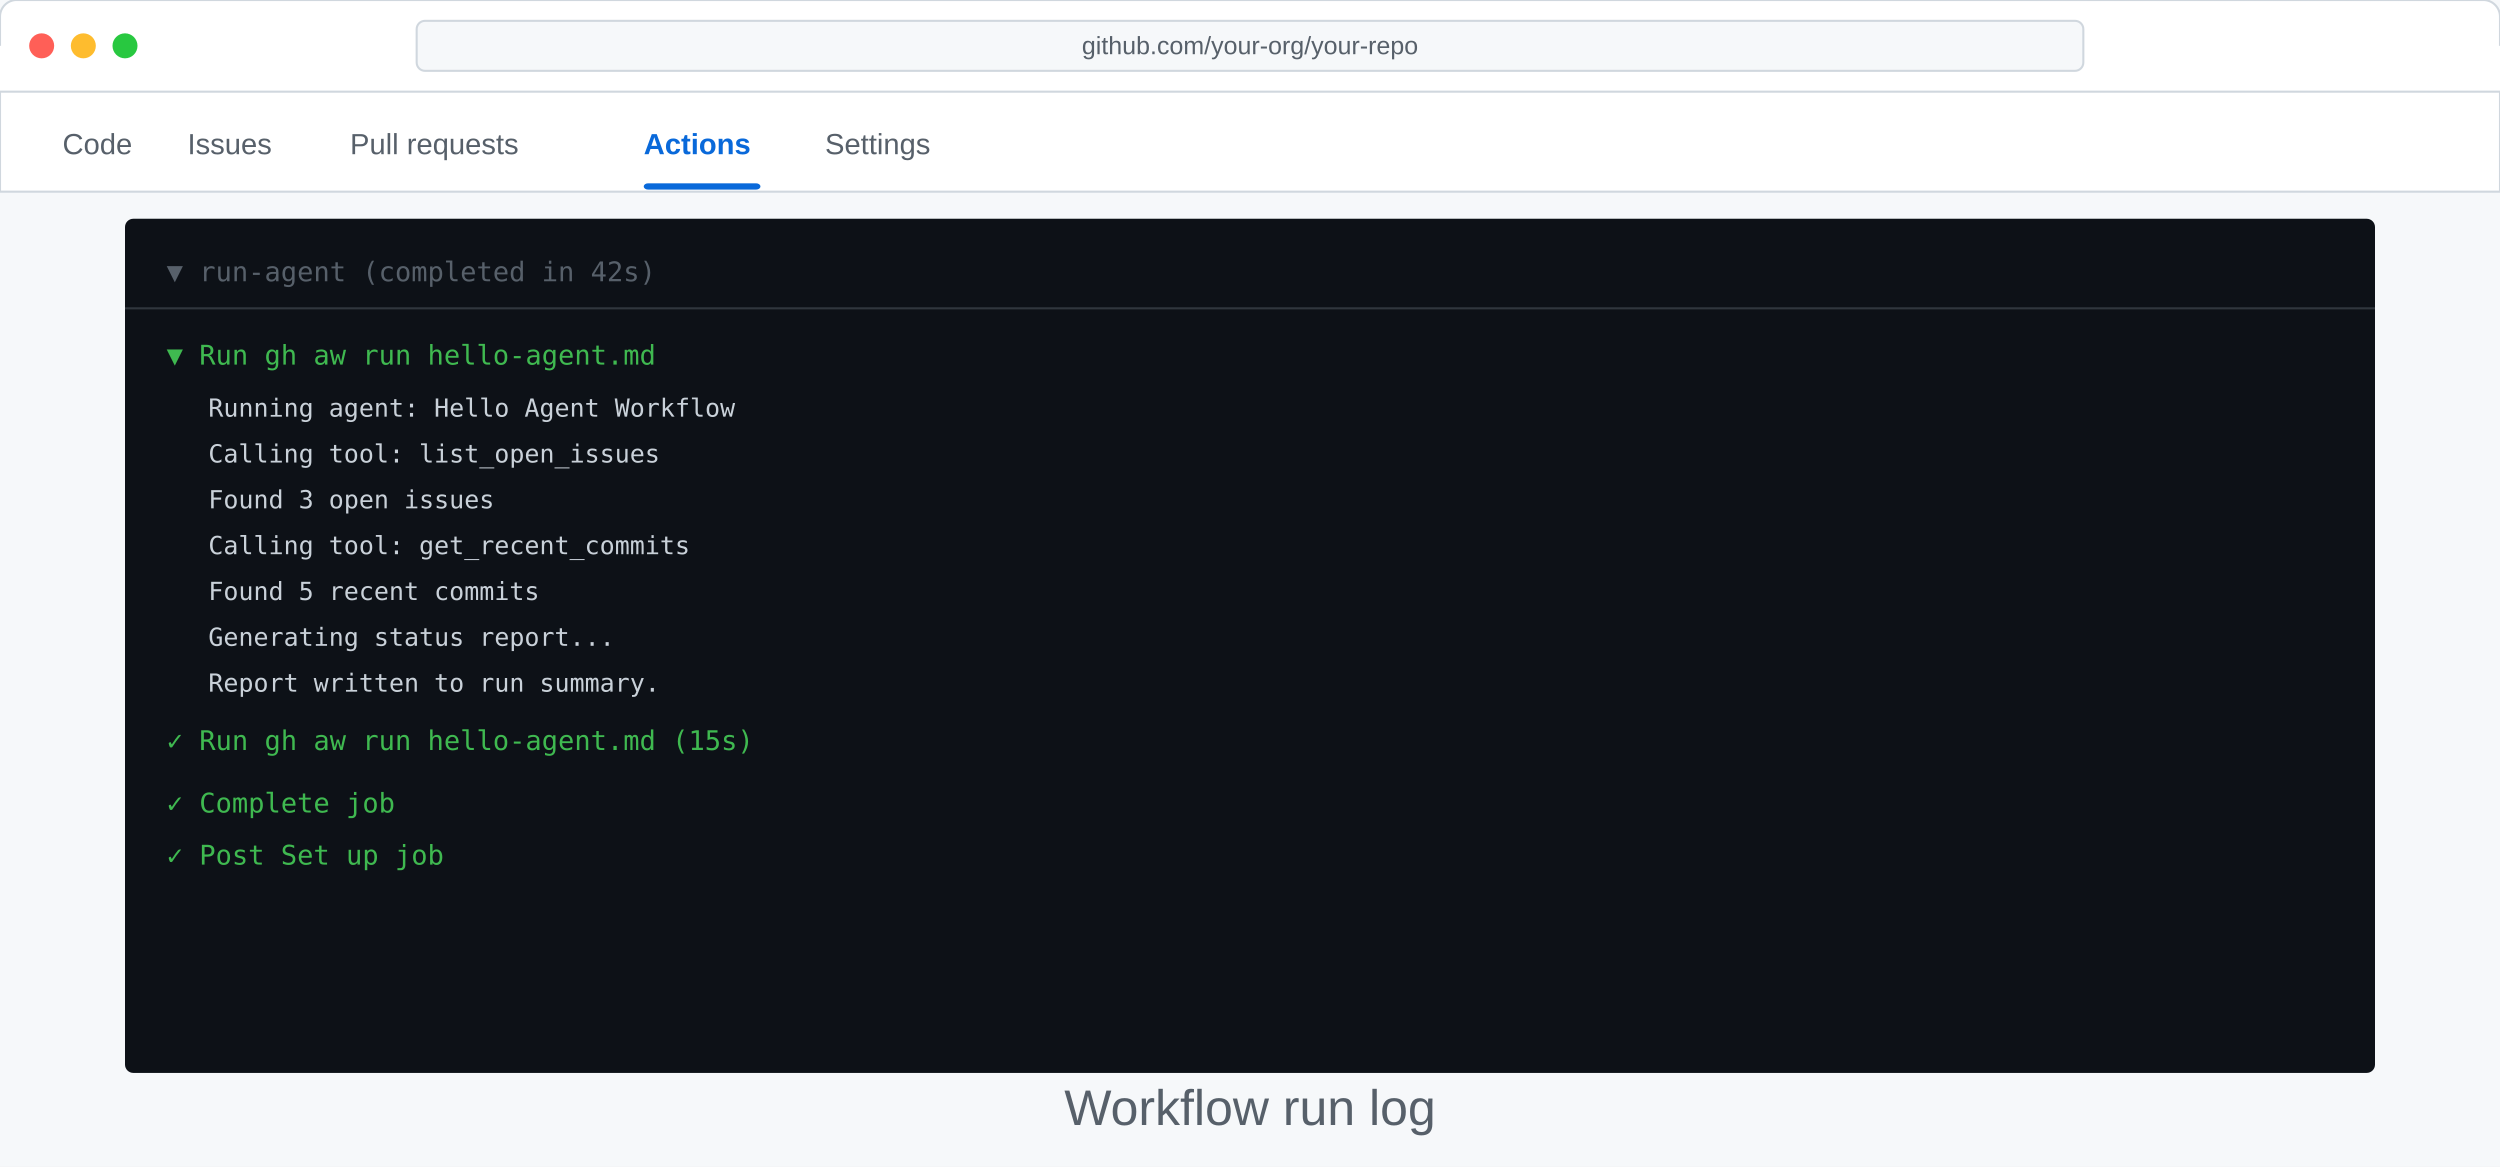
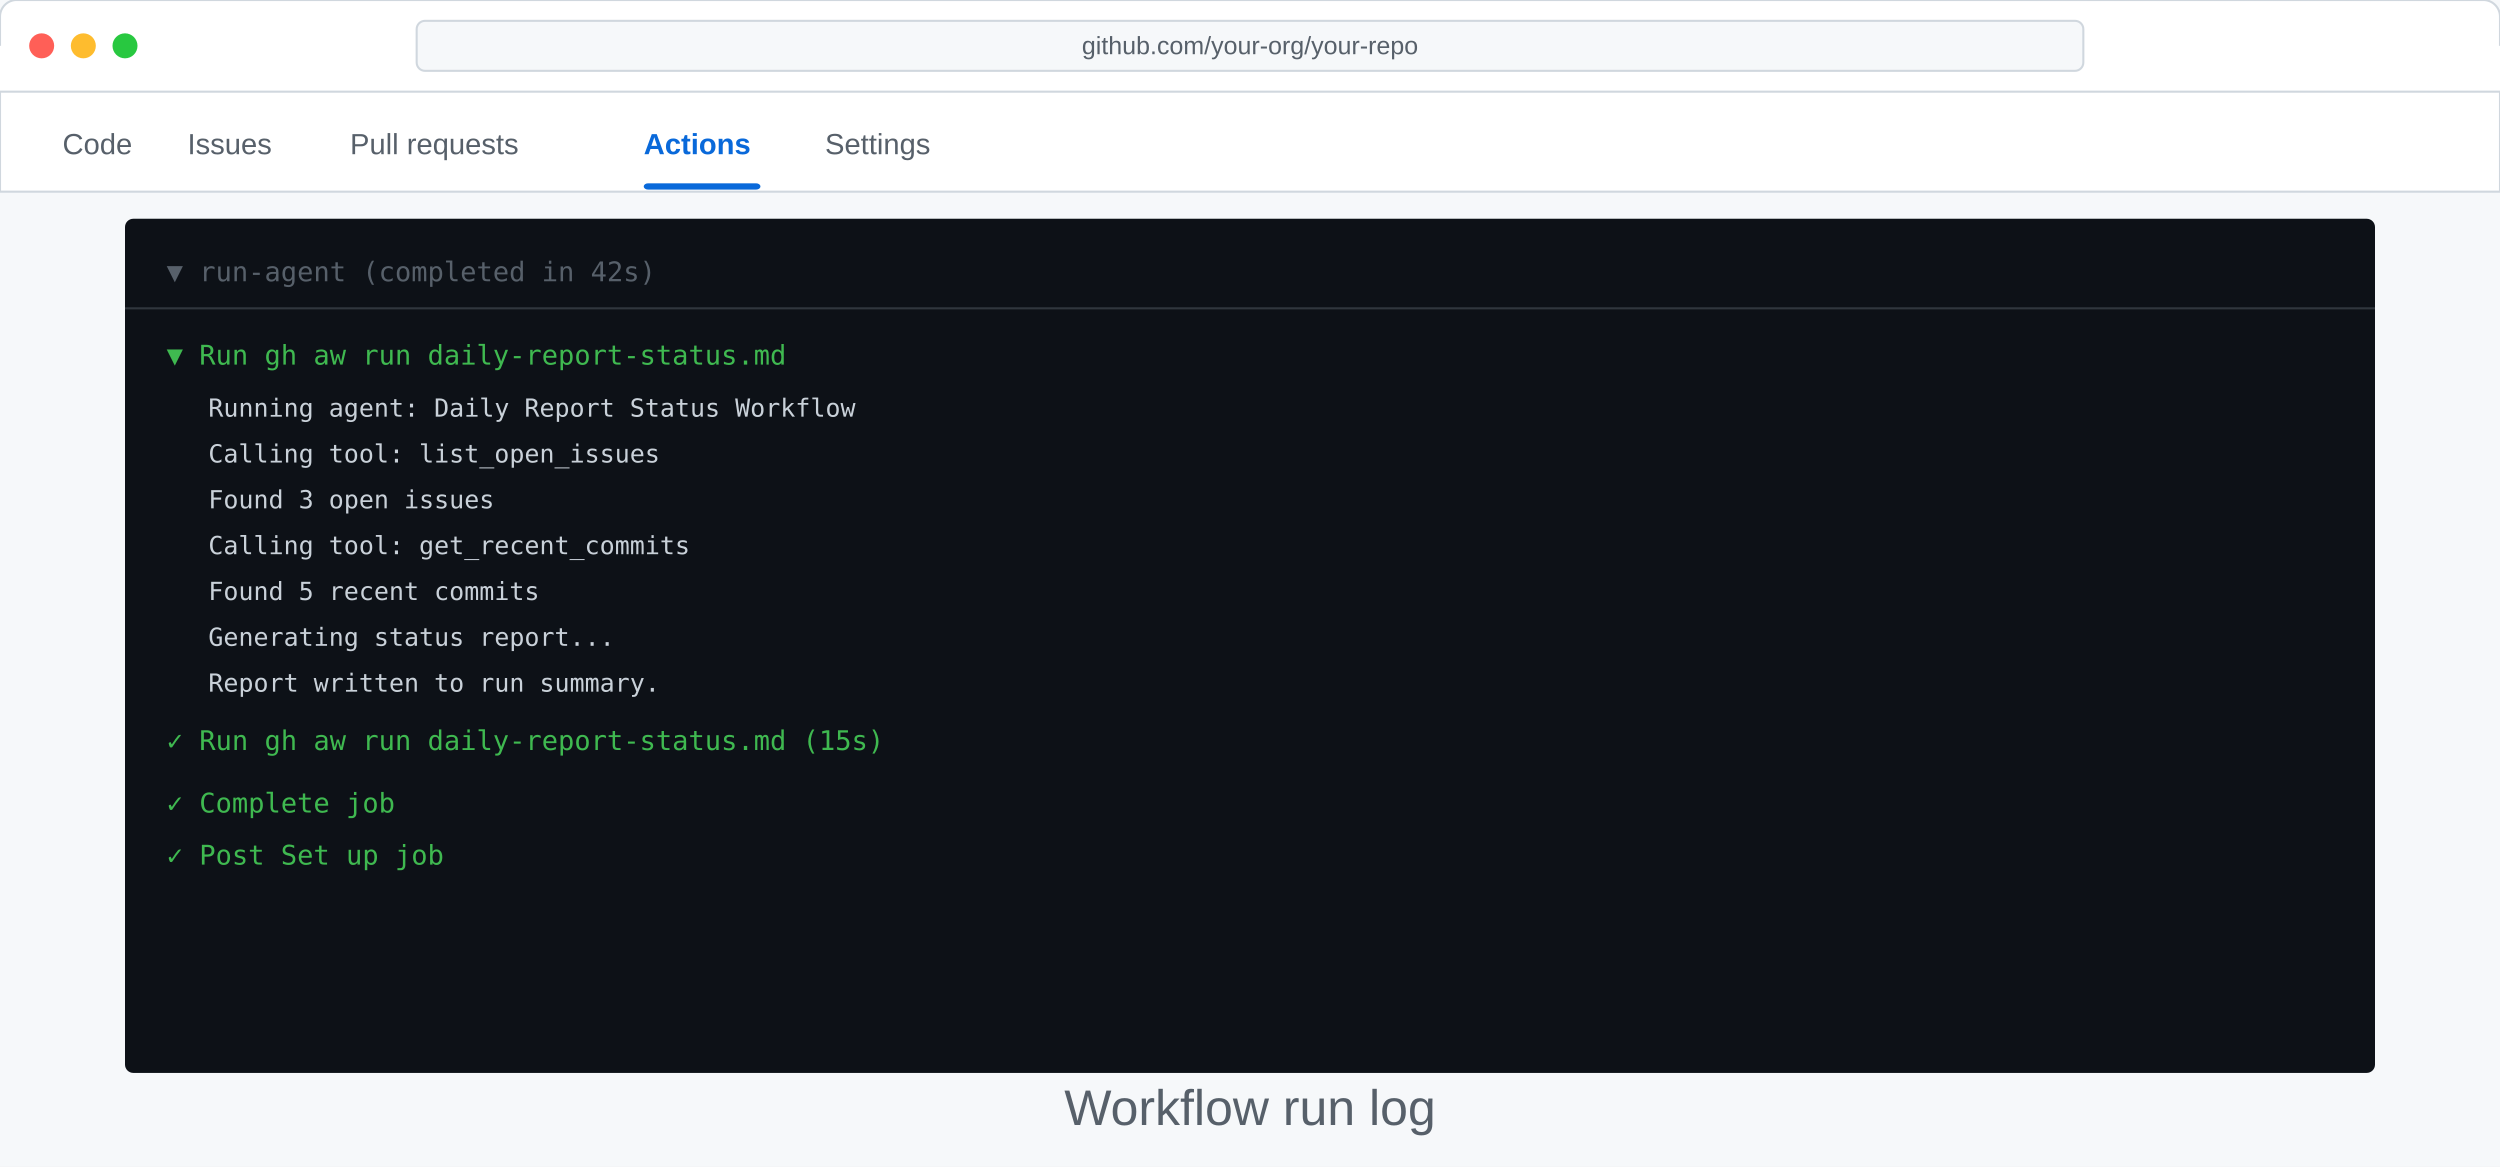
<svg xmlns="http://www.w3.org/2000/svg" width="1200" height="560" viewBox="0 0 1200 560" role="img" aria-label="Workflow run log">
  <rect width="1200" height="560" fill="#f6f8fa" />
  <rect x="0" y="0" width="1200" height="44" rx="8" ry="8" fill="#ffffff" stroke="#d0d7de" stroke-width="1" />
  <rect x="0" y="22" width="1200" height="22" fill="#ffffff" />
  <rect x="200" y="10" width="800" height="24" rx="4" fill="#f6f8fa" stroke="#d0d7de" stroke-width="1" />
  <text x="600" y="26" font-family="Arial,sans-serif" font-size="12" fill="#57606a" text-anchor="middle">github.com/your-org/your-repo</text>
  <circle cx="20" cy="22" r="6" fill="#ff5f57" />
  <circle cx="40" cy="22" r="6" fill="#febc2e" />
  <circle cx="60" cy="22" r="6" fill="#28c840" />
  <rect x="0" y="44" width="1200" height="48" fill="#ffffff" stroke="#d0d7de" stroke-width="1" />
  <text x="30" y="74" font-family="Arial,sans-serif" font-size="14" fill="#57606a" font-weight="normal">Code</text>
  <text x="90" y="74" font-family="Arial,sans-serif" font-size="14" fill="#57606a" font-weight="normal">Issues</text>
  <text x="168" y="74" font-family="Arial,sans-serif" font-size="14" fill="#57606a" font-weight="normal">Pull requests</text>
  <text x="309" y="74" font-family="Arial,sans-serif" font-size="14" fill="#0969da" font-weight="bold">Actions</text>
  <rect x="309" y="88" width="56" height="3" fill="#0969da" rx="2" />
  <text x="396" y="74" font-family="Arial,sans-serif" font-size="14" fill="#57606a" font-weight="normal">Settings</text>
  <rect x="60" y="105" width="1080" height="410" rx="4" fill="#0d1117" />
  <text x="80" y="135" font-family="monospace" font-size="13" fill="#57606a">▼  run-agent  (completed in 42s)</text>
  <line x1="60" y1="148" x2="1140" y2="148" stroke="#30363d" stroke-width="1" />
-   <text x="80" y="175" font-family="monospace" font-size="13" fill="#3fb950">▼  Run gh aw run hello-agent.md</text>
-   <text x="100" y="200" font-family="monospace" font-size="12" fill="#c9d1d9">  Running agent: Hello Agent Workflow</text>
+   <text x="80" y="175" font-family="monospace" font-size="13" fill="#3fb950">▼  Run gh aw run daily-report-status.md</text>
+   <text x="100" y="200" font-family="monospace" font-size="12" fill="#c9d1d9">  Running agent: Daily Report Status Workflow</text>
  <text x="100" y="222" font-family="monospace" font-size="12" fill="#c9d1d9">  Calling tool: list_open_issues</text>
  <text x="100" y="244" font-family="monospace" font-size="12" fill="#c9d1d9">  Found 3 open issues</text>
  <text x="100" y="266" font-family="monospace" font-size="12" fill="#c9d1d9">  Calling tool: get_recent_commits</text>
  <text x="100" y="288" font-family="monospace" font-size="12" fill="#c9d1d9">  Found 5 recent commits</text>
  <text x="100" y="310" font-family="monospace" font-size="12" fill="#c9d1d9">  Generating status report...</text>
  <text x="100" y="332" font-family="monospace" font-size="12" fill="#c9d1d9">  Report written to run summary.</text>
-   <text x="80" y="360" font-family="monospace" font-size="13" fill="#3fb950">✓  Run gh aw run hello-agent.md  (15s)</text>
+   <text x="80" y="360" font-family="monospace" font-size="13" fill="#3fb950">✓  Run gh aw run daily-report-status.md  (15s)</text>
  <text x="80" y="390" font-family="monospace" font-size="13" fill="#3fb950">✓  Complete job</text>
  <text x="80" y="415" font-family="monospace" font-size="13" fill="#3fb950">✓  Post Set up job</text>
  <text x="600" y="540" font-family="Arial,sans-serif" font-size="24" fill="#57606a" text-anchor="middle">Workflow run log</text>
</svg>
